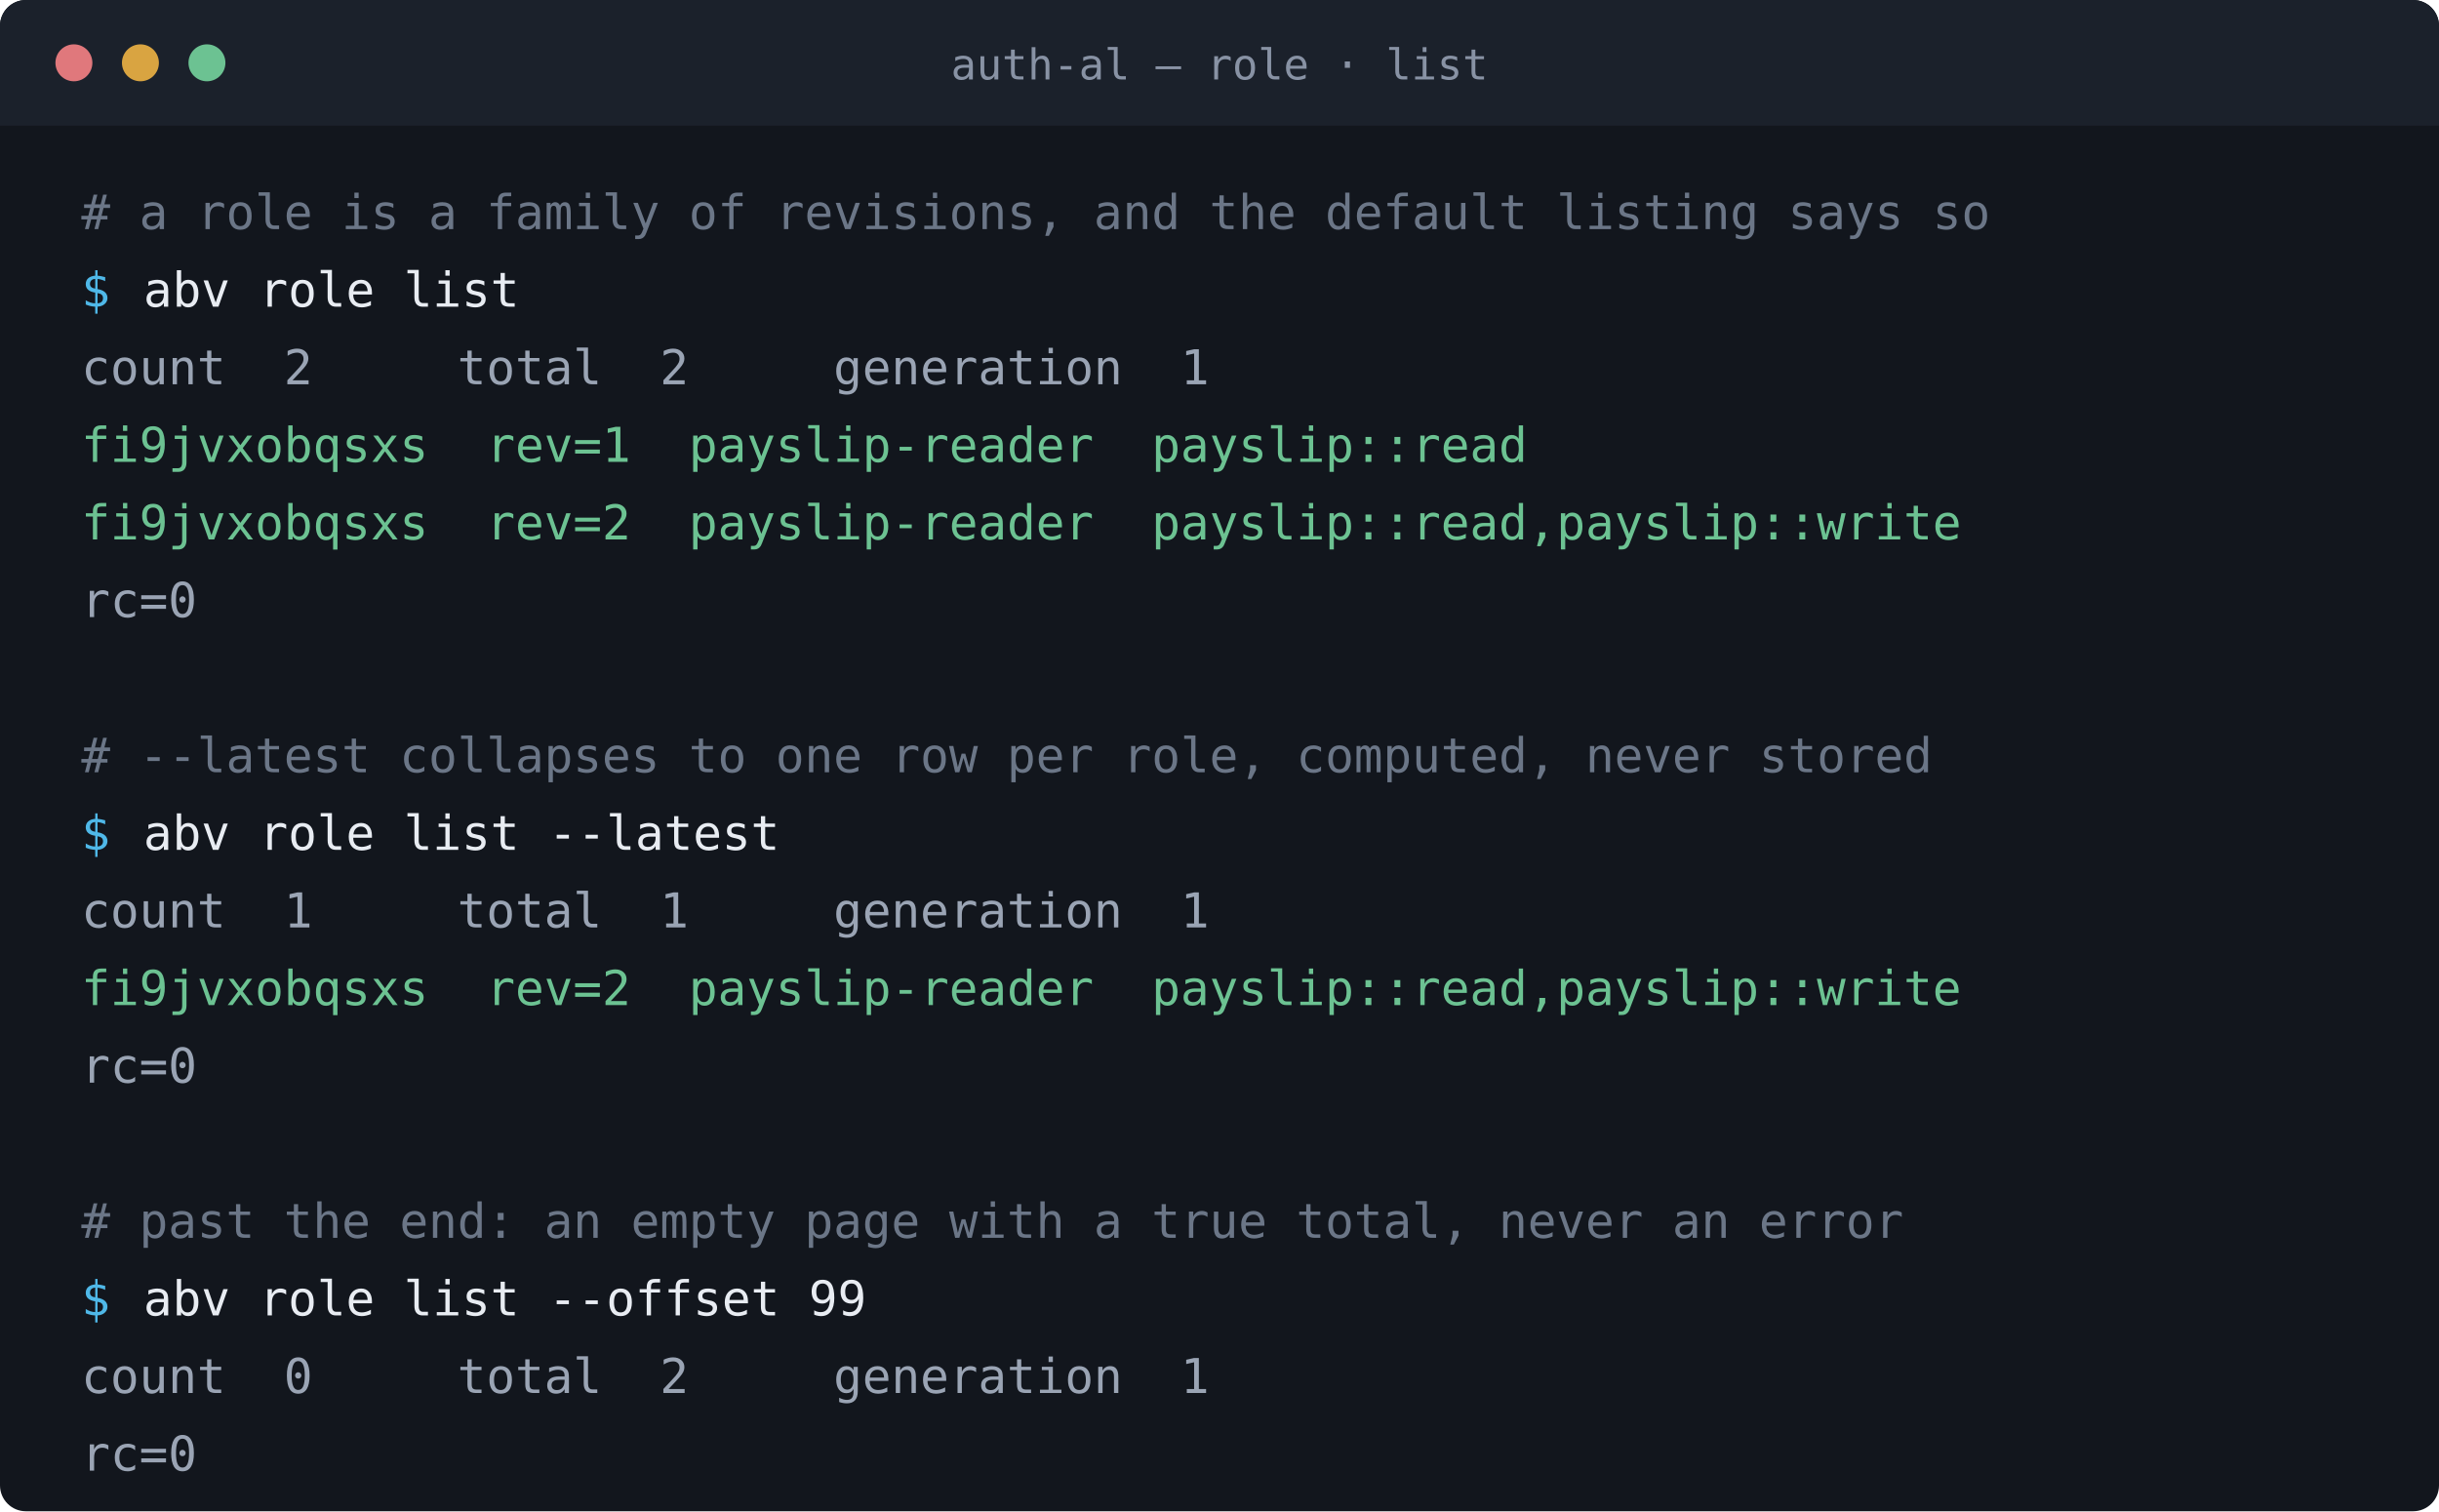
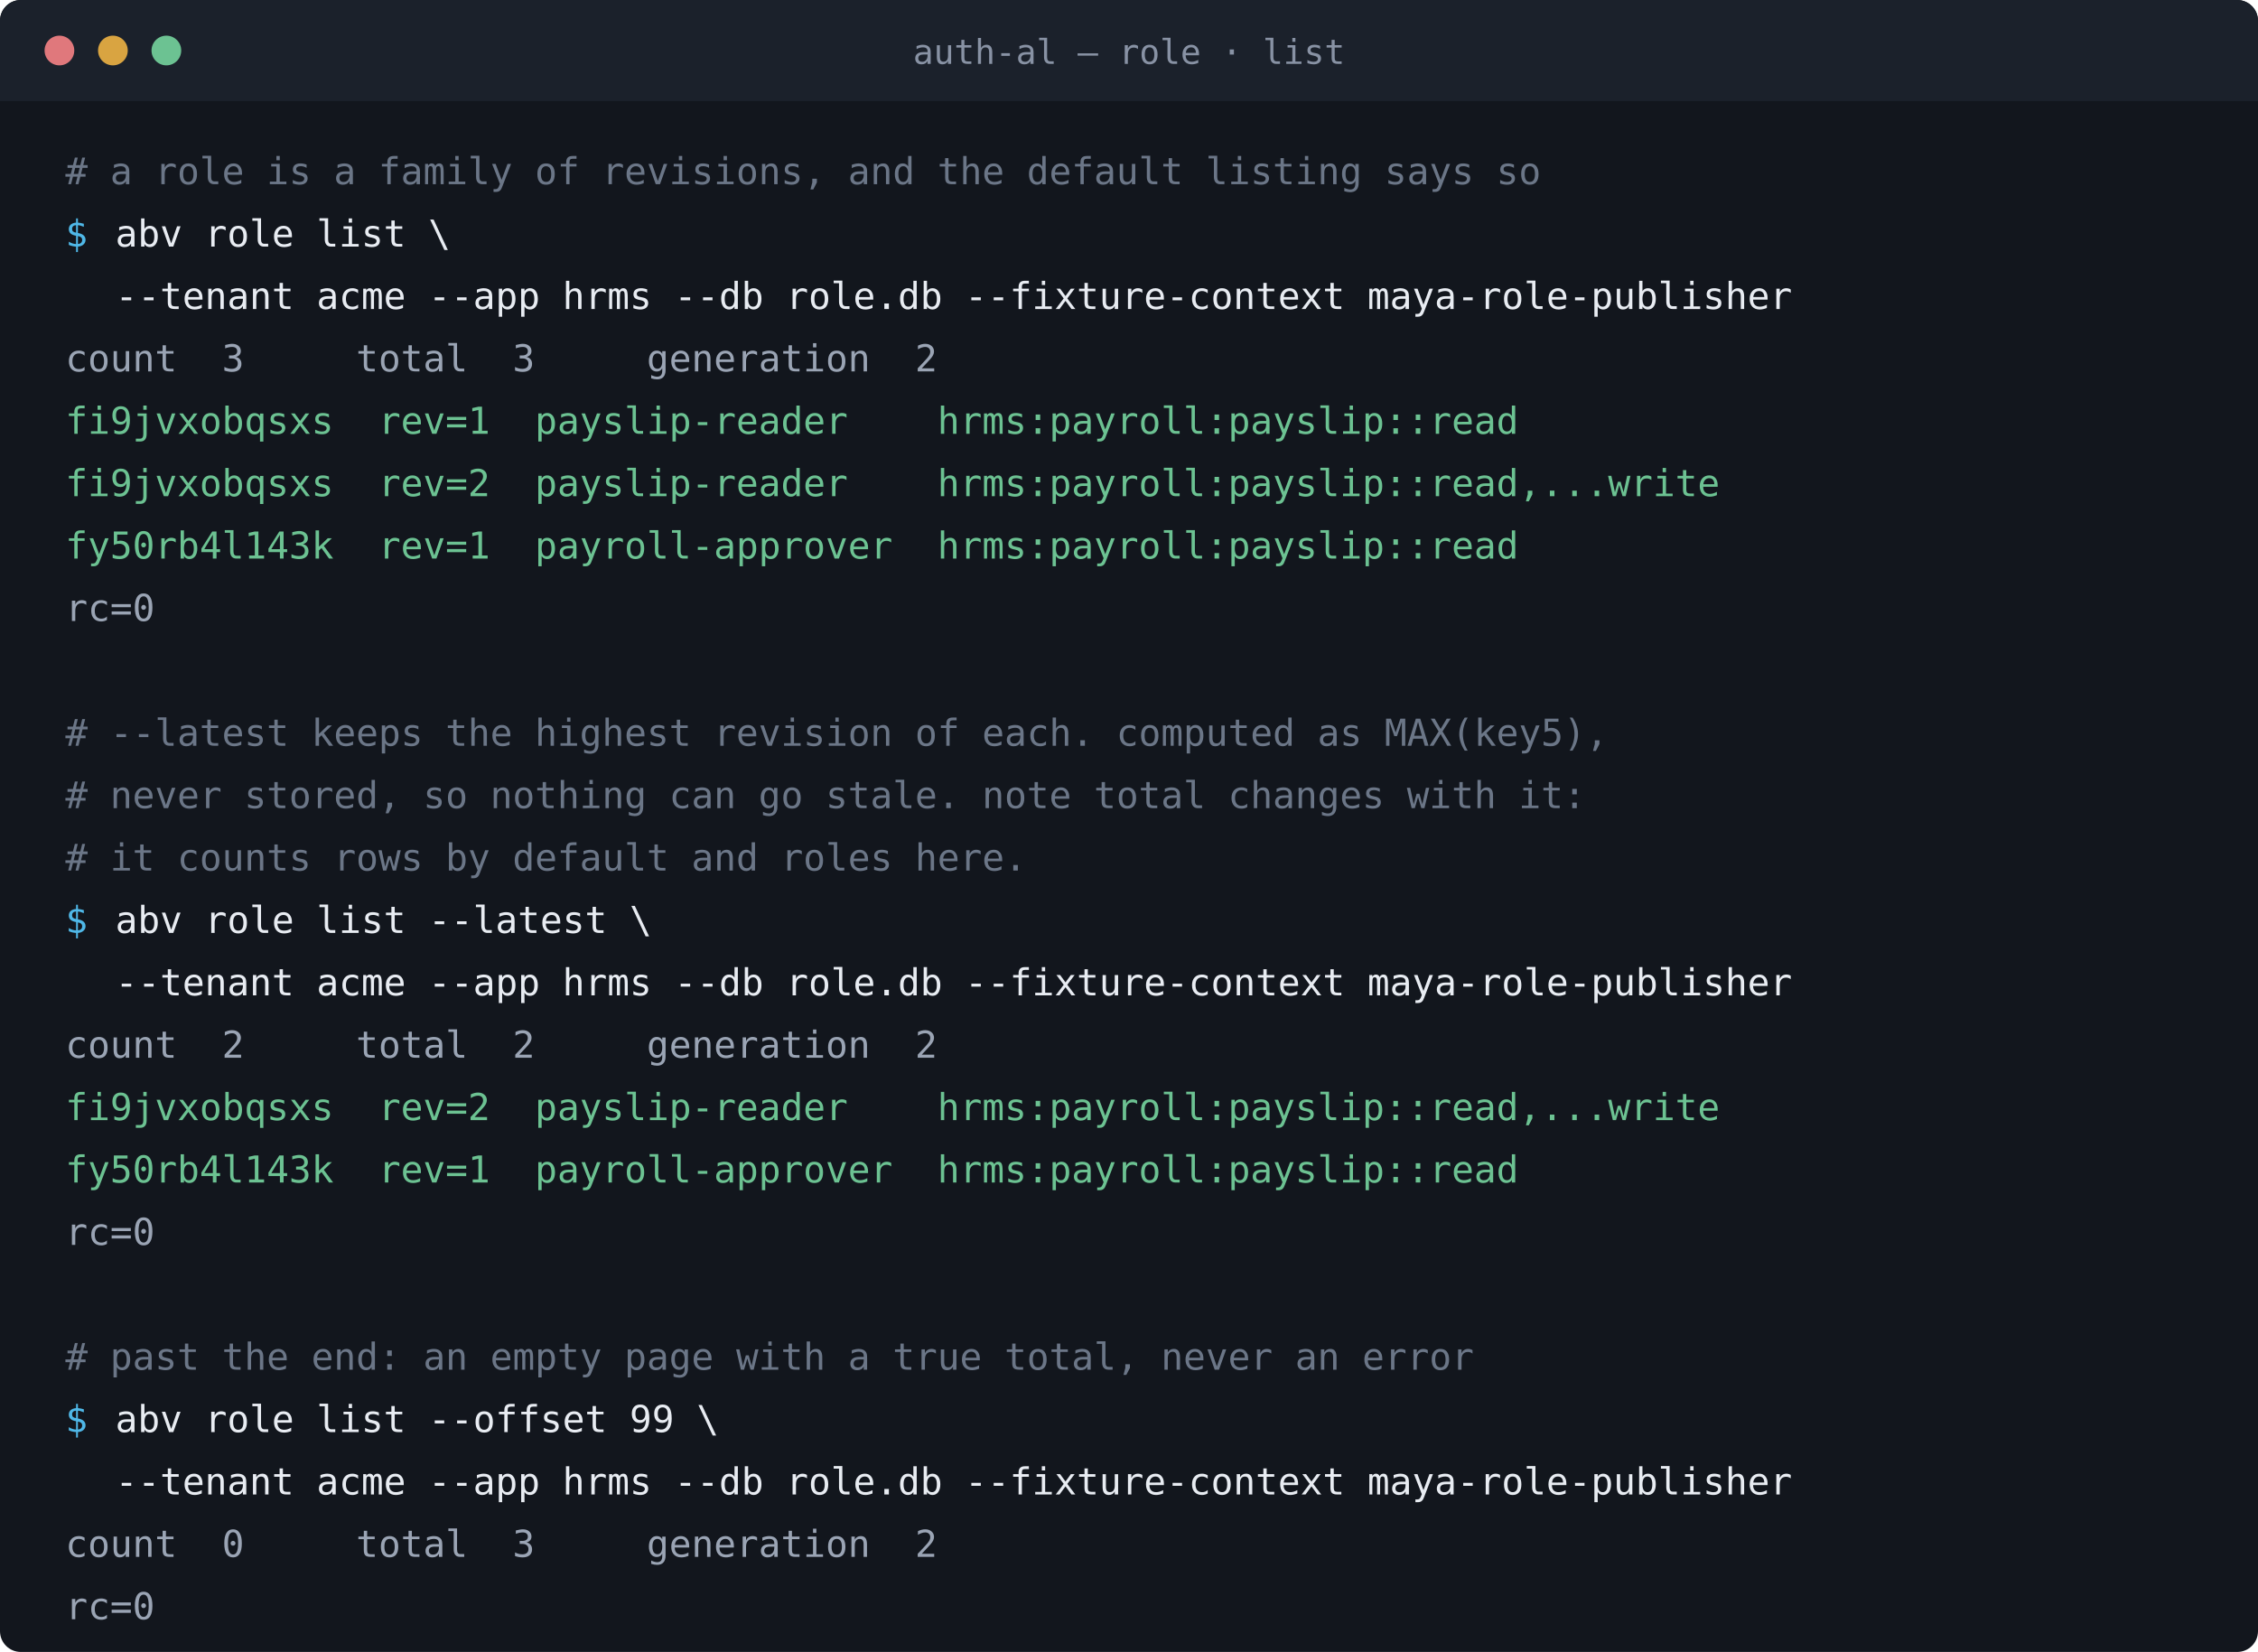
- <svg xmlns="http://www.w3.org/2000/svg" viewBox="0 0 660 409" width="660" height="409" font-family="ui-monospace, SFMono-Regular, Menlo, Consolas, monospace" font-size="13">
-   <rect width="660" height="409" rx="7" fill="#12161d" />
-   <path d="M0 7a7 7 0 0 1 7-7h646a7 7 0 0 1 7 7v27H0Z" fill="#1b212b" />
+ <svg xmlns="http://www.w3.org/2000/svg" viewBox="0 0 760 556" width="760" height="556" font-family="ui-monospace, SFMono-Regular, Menlo, Consolas, monospace" font-size="12.5">
+   <rect width="760" height="556" rx="7" fill="#12161d" />
+   <path d="M0 7a7 7 0 0 1 7-7h746a7 7 0 0 1 7 7v27H0Z" fill="#1b212b" />
  <circle cx="20" cy="17" r="5" fill="#e0787c" />
  <circle cx="38" cy="17" r="5" fill="#d9a441" />
  <circle cx="56" cy="17" r="5" fill="#6cc292" />
-   <text x="330.0" y="21.5" text-anchor="middle" fill="#8892a4" font-size="11.5">auth-al — role · list</text>
+   <text x="380.0" y="21.5" text-anchor="middle" fill="#8892a4" font-size="11.5">auth-al — role · list</text>
  <text x="22" y="62" fill="#6b7687" xml:space="preserve"># a role is a family of revisions, and the default listing says so</text>
  <text x="22" y="83" fill="#4fb8e8">$</text>
-   <text x="38.8" y="83" fill="#e8ecf2" xml:space="preserve">abv role list</text>
-   <text x="22" y="104" fill="#9aa4b4" xml:space="preserve">count  2     total  2     generation  1</text>
-   <text x="22" y="125" fill="#6cc292" xml:space="preserve">fi9jvxobqsxs  rev=1  payslip-reader  payslip::read</text>
-   <text x="22" y="146" fill="#6cc292" xml:space="preserve">fi9jvxobqsxs  rev=2  payslip-reader  payslip::read,payslip::write</text>
-   <text x="22" y="167" fill="#9aa4b4" xml:space="preserve">rc=0</text>
-   <text x="22" y="188" fill="#6b7687" xml:space="preserve" />
-   <text x="22" y="209" fill="#6b7687" xml:space="preserve"># --latest collapses to one row per role, computed, never stored</text>
-   <text x="22" y="230" fill="#4fb8e8">$</text>
-   <text x="38.8" y="230" fill="#e8ecf2" xml:space="preserve">abv role list --latest</text>
-   <text x="22" y="251" fill="#9aa4b4" xml:space="preserve">count  1     total  1     generation  1</text>
-   <text x="22" y="272" fill="#6cc292" xml:space="preserve">fi9jvxobqsxs  rev=2  payslip-reader  payslip::read,payslip::write</text>
-   <text x="22" y="293" fill="#9aa4b4" xml:space="preserve">rc=0</text>
-   <text x="22" y="314" fill="#6b7687" xml:space="preserve" />
-   <text x="22" y="335" fill="#6b7687" xml:space="preserve"># past the end: an empty page with a true total, never an error</text>
-   <text x="22" y="356" fill="#4fb8e8">$</text>
-   <text x="38.8" y="356" fill="#e8ecf2" xml:space="preserve">abv role list --offset 99</text>
-   <text x="22" y="377" fill="#9aa4b4" xml:space="preserve">count  0     total  2     generation  1</text>
-   <text x="22" y="398" fill="#9aa4b4" xml:space="preserve">rc=0</text>
+   <text x="38.8" y="83" fill="#e8ecf2" xml:space="preserve">abv role list \</text>
+   <text x="38.8" y="104" fill="#e8ecf2" xml:space="preserve">--tenant acme --app hrms --db role.db --fixture-context maya-role-publisher</text>
+   <text x="22" y="125" fill="#9aa4b4" xml:space="preserve">count  3     total  3     generation  2</text>
+   <text x="22" y="146" fill="#6cc292" xml:space="preserve">fi9jvxobqsxs  rev=1  payslip-reader    hrms:payroll:payslip::read</text>
+   <text x="22" y="167" fill="#6cc292" xml:space="preserve">fi9jvxobqsxs  rev=2  payslip-reader    hrms:payroll:payslip::read,...write</text>
+   <text x="22" y="188" fill="#6cc292" xml:space="preserve">fy50rb4l143k  rev=1  payroll-approver  hrms:payroll:payslip::read</text>
+   <text x="22" y="209" fill="#9aa4b4" xml:space="preserve">rc=0</text>
+   <text x="22" y="230" fill="#6b7687" xml:space="preserve" />
+   <text x="22" y="251" fill="#6b7687" xml:space="preserve"># --latest keeps the highest revision of each. computed as MAX(key5),</text>
+   <text x="22" y="272" fill="#6b7687" xml:space="preserve"># never stored, so nothing can go stale. note total changes with it:</text>
+   <text x="22" y="293" fill="#6b7687" xml:space="preserve"># it counts rows by default and roles here.</text>
+   <text x="22" y="314" fill="#4fb8e8">$</text>
+   <text x="38.8" y="314" fill="#e8ecf2" xml:space="preserve">abv role list --latest \</text>
+   <text x="38.8" y="335" fill="#e8ecf2" xml:space="preserve">--tenant acme --app hrms --db role.db --fixture-context maya-role-publisher</text>
+   <text x="22" y="356" fill="#9aa4b4" xml:space="preserve">count  2     total  2     generation  2</text>
+   <text x="22" y="377" fill="#6cc292" xml:space="preserve">fi9jvxobqsxs  rev=2  payslip-reader    hrms:payroll:payslip::read,...write</text>
+   <text x="22" y="398" fill="#6cc292" xml:space="preserve">fy50rb4l143k  rev=1  payroll-approver  hrms:payroll:payslip::read</text>
+   <text x="22" y="419" fill="#9aa4b4" xml:space="preserve">rc=0</text>
+   <text x="22" y="440" fill="#6b7687" xml:space="preserve" />
+   <text x="22" y="461" fill="#6b7687" xml:space="preserve"># past the end: an empty page with a true total, never an error</text>
+   <text x="22" y="482" fill="#4fb8e8">$</text>
+   <text x="38.8" y="482" fill="#e8ecf2" xml:space="preserve">abv role list --offset 99 \</text>
+   <text x="38.8" y="503" fill="#e8ecf2" xml:space="preserve">--tenant acme --app hrms --db role.db --fixture-context maya-role-publisher</text>
+   <text x="22" y="524" fill="#9aa4b4" xml:space="preserve">count  0     total  3     generation  2</text>
+   <text x="22" y="545" fill="#9aa4b4" xml:space="preserve">rc=0</text>
</svg>
